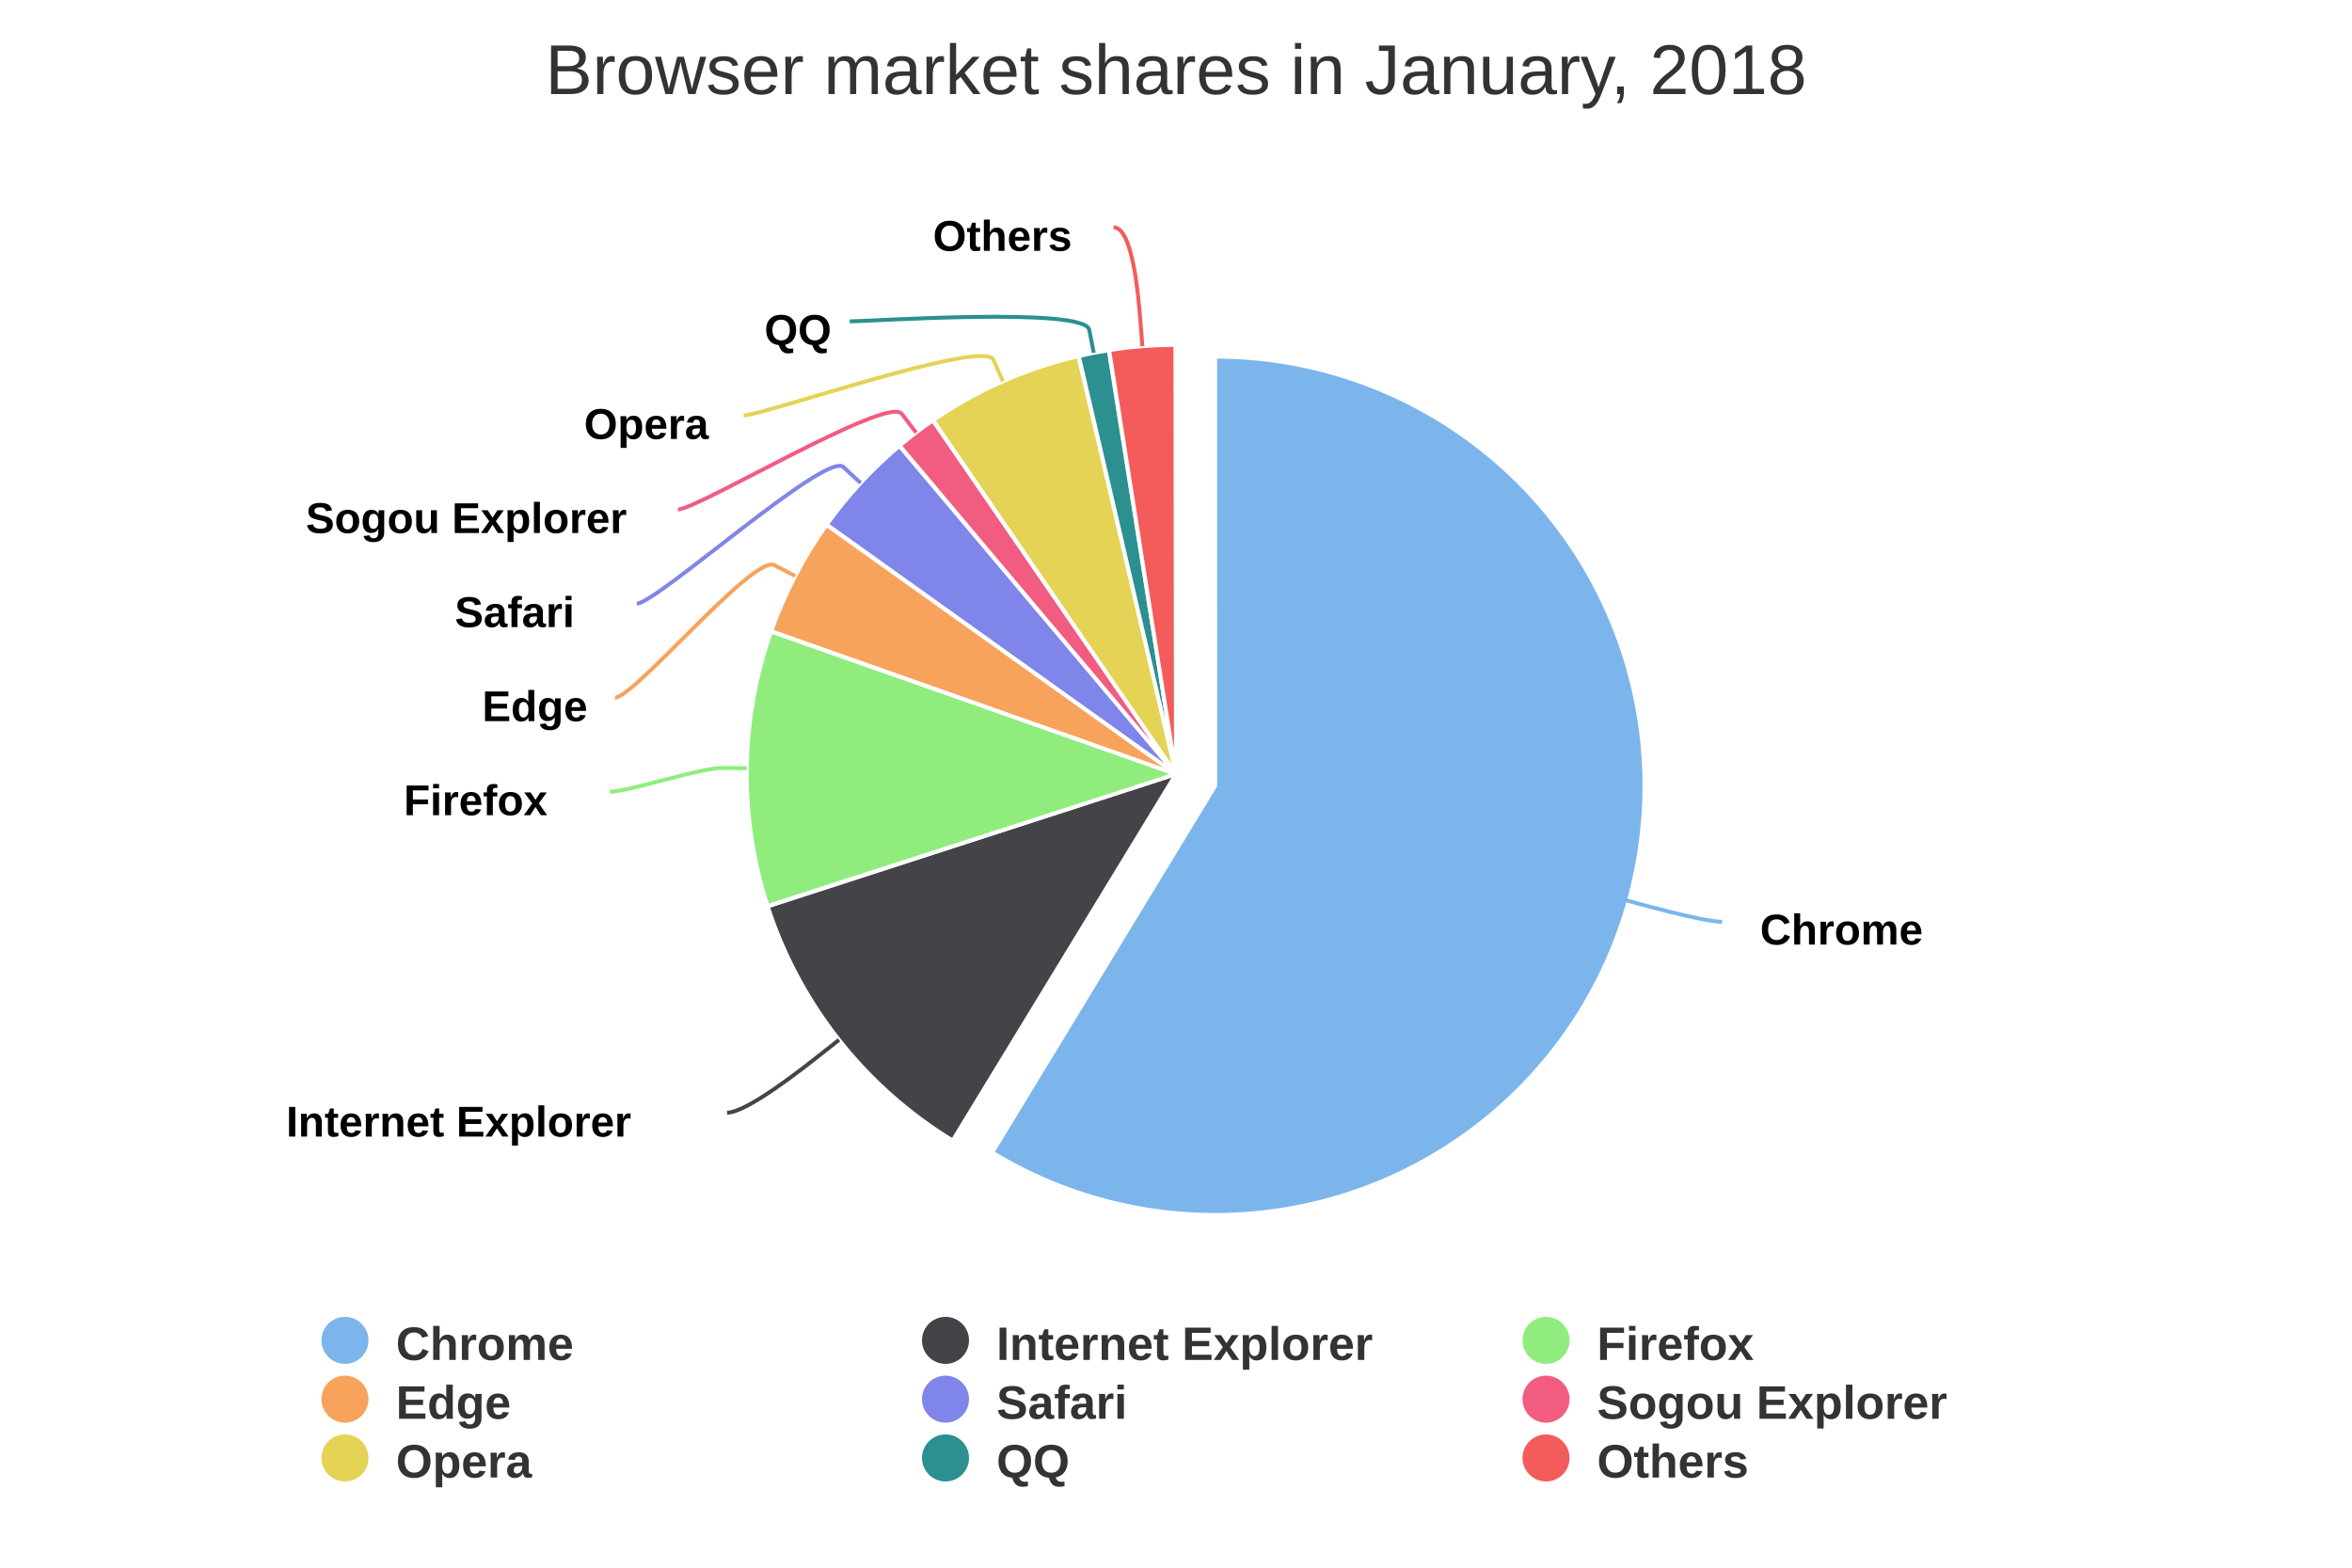
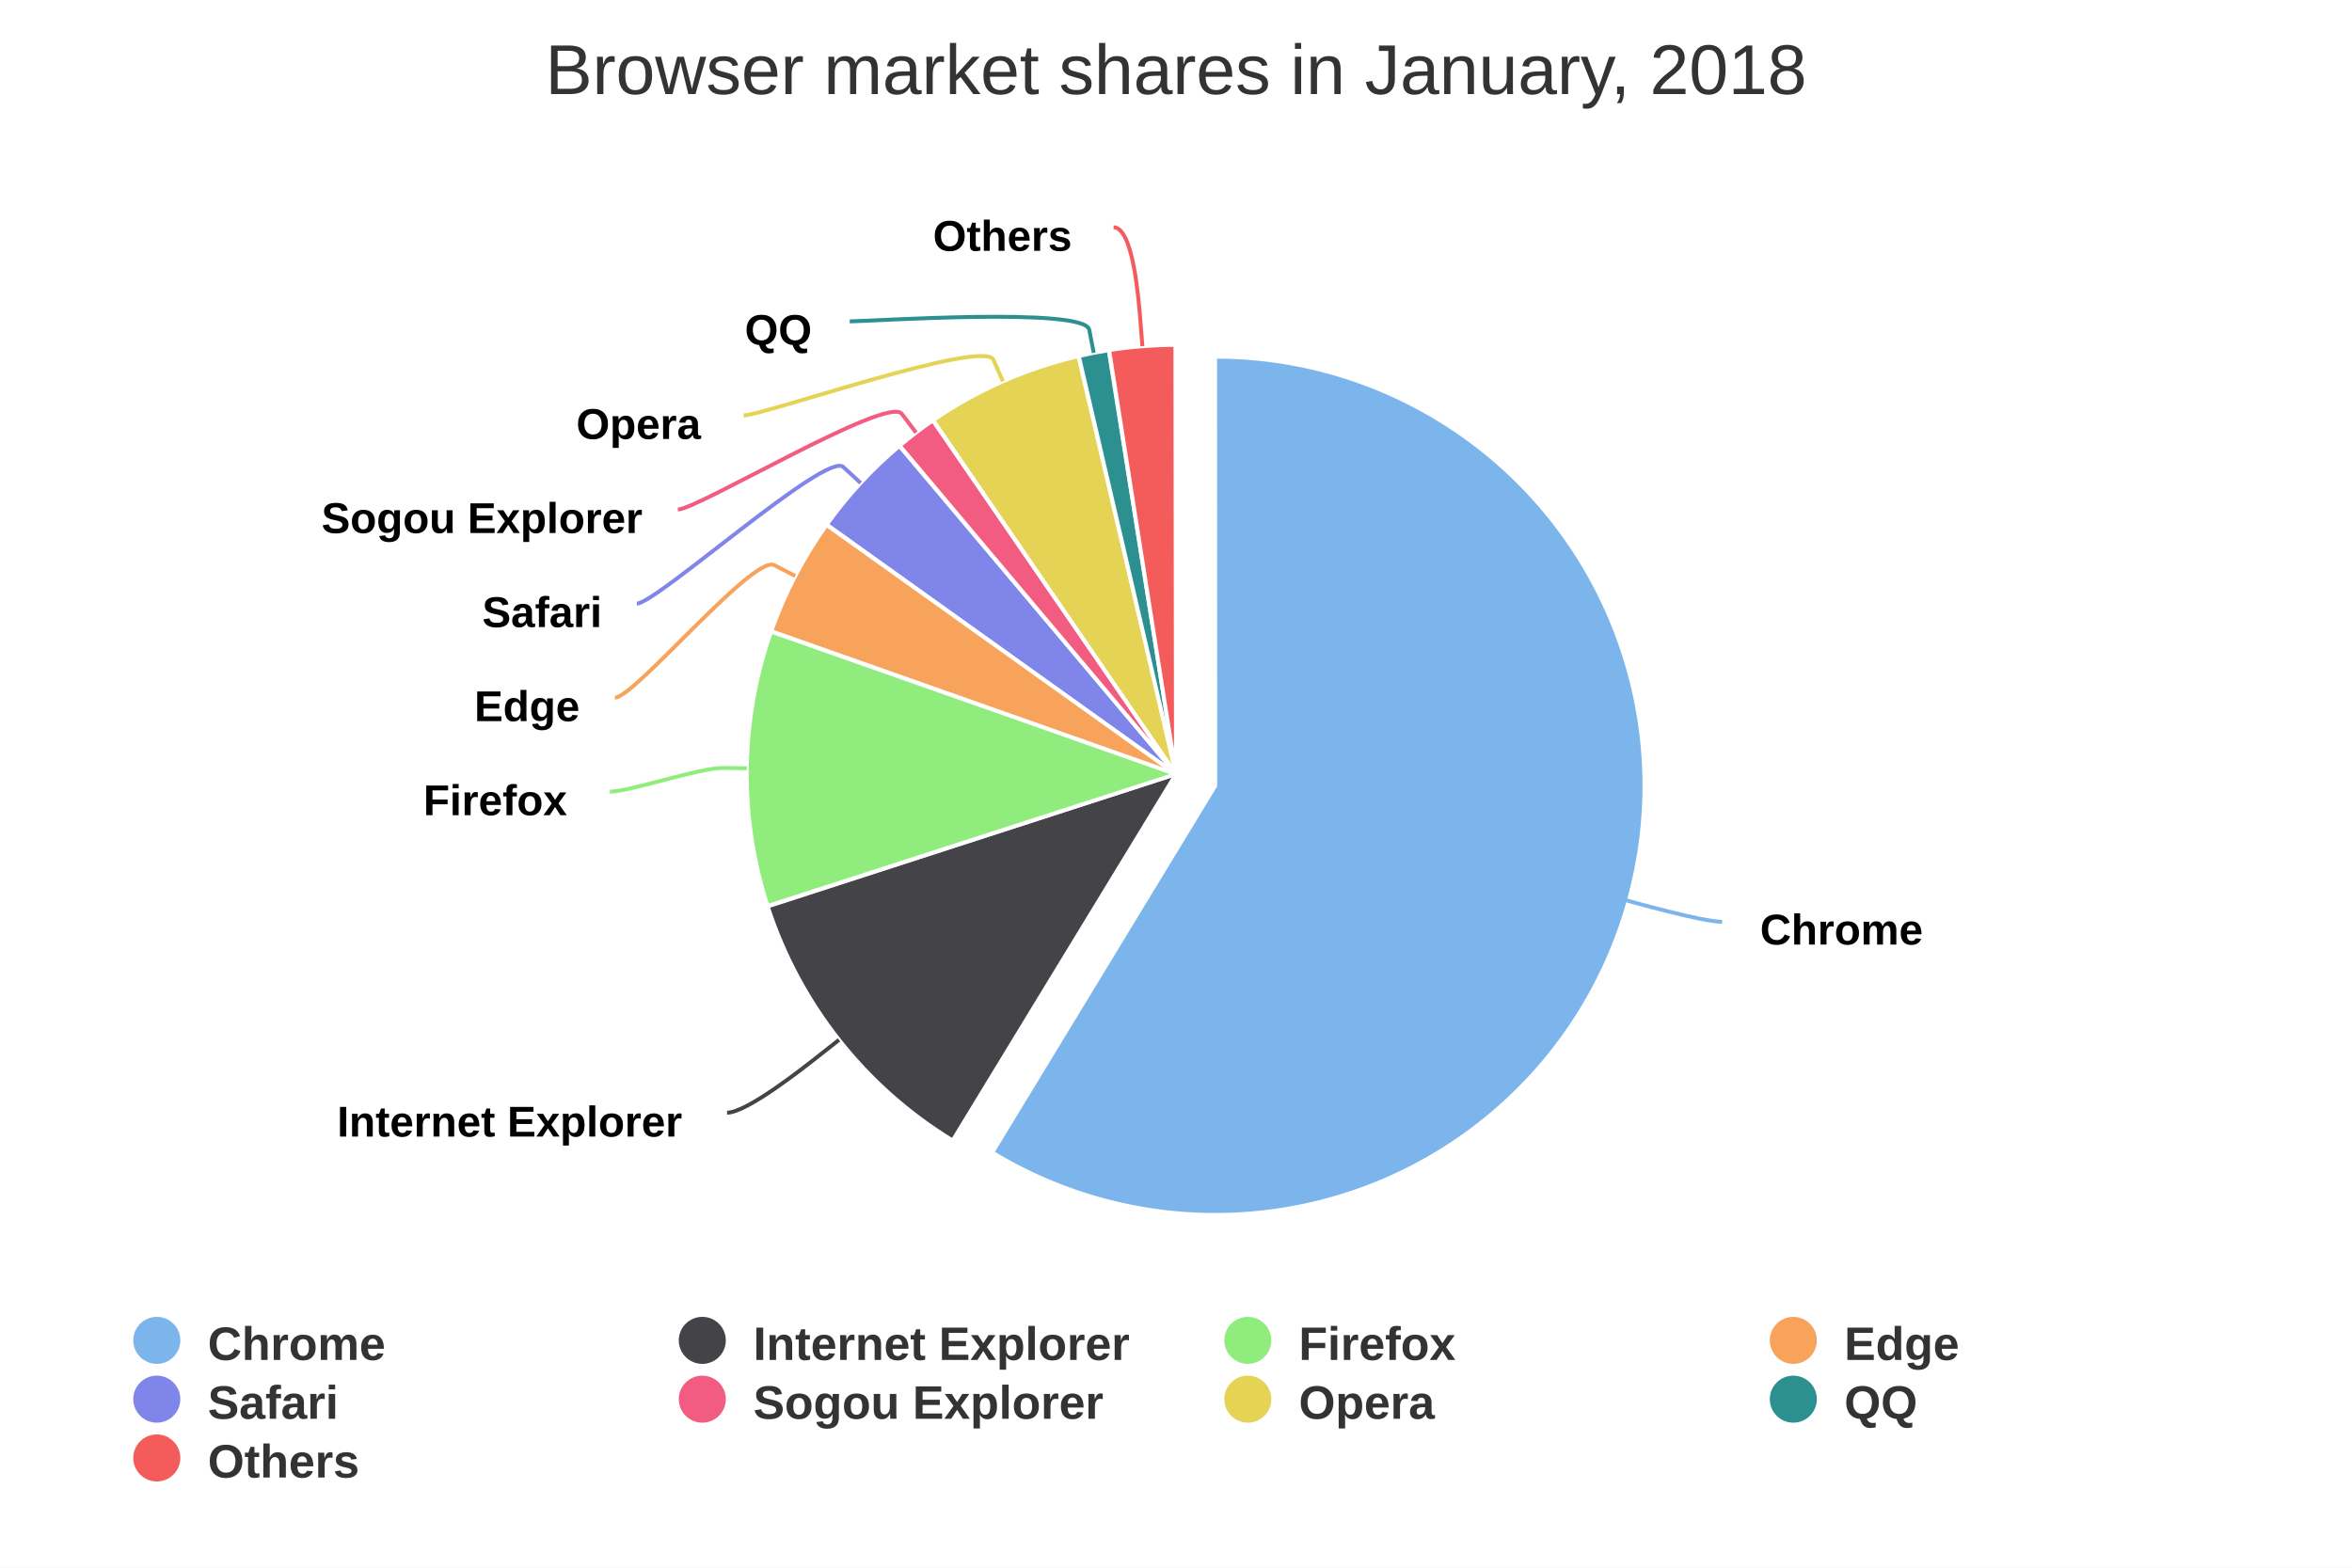
<svg xmlns="http://www.w3.org/2000/svg" version="1.1" class="highcharts-root" style="font-family:&quot;Lucida Grande&quot;, &quot;Lucida Sans Unicode&quot;, Arial, Helvetica, sans-serif;font-size:12px;" width="600" height="400" viewBox="0 0 600 400" aria-hidden="false" aria-label="Interactive chart">
  <defs aria-hidden="true">
-     <clipPath id="highcharts-ghepsxa-10-">
+     <clipPath id="highcharts-a1jolk0-10-">
      <rect x="0" y="0" width="580" height="271" fill="none" />
    </clipPath>
  </defs>
  <rect fill="#ffffff" class="highcharts-background" x="0" y="0" width="600" height="400" rx="0" ry="0" aria-hidden="true" />
  <rect fill="none" class="highcharts-plot-background" x="10" y="46" width="580" height="271" aria-hidden="true" />
  <g class="highcharts-pane-group" data-z-index="0" aria-hidden="true" />
  <rect fill="none" class="highcharts-plot-border" data-z-index="1" x="10" y="46" width="580" height="271" aria-hidden="true" />
  <g class="highcharts-series-group" data-z-index="3" aria-hidden="false">
    <g class="highcharts-series highcharts-series-0 highcharts-pie-series highcharts-tracker" data-z-index="0.1" opacity="1" transform="translate(10,46) scale(1 1)" style="cursor:pointer;" aria-hidden="false" aria-label="">
      <path fill="#7cb5ec" d="M 289.978 42 A 109.5 109.5 0 1 1 233.121 245.068 L 290 151.5 A 0 0 0 1 0 290 151.5 Z" transform="translate(10,3)" stroke="#ffffff" stroke-width="1" opacity="1" stroke-linejoin="round" class="highcharts-point highcharts-point-select highcharts-color-0" tabindex="-1" style="outline: 0;" role="img" aria-label="1. Chrome, 61.4." />
      <path fill="#434348" d="M 233.027 245.011 A 109.5 109.5 0 0 1 185.84 185.278 L 290 151.5 A 0 0 0 0 0 290 151.5 Z" transform="translate(0,0)" stroke="#ffffff" stroke-width="1" opacity="1" stroke-linejoin="round" class="highcharts-point highcharts-color-1" tabindex="-1" style="outline: 0;" role="img" aria-label="2. Internet Explorer, 11.8." />
      <path fill="#90ed7d" d="M 185.806 185.174 A 109.5 109.5 0 0 1 186.71 115.148 L 290 151.5 A 0 0 0 0 0 290 151.5 Z" transform="translate(0,0)" stroke="#ffffff" stroke-width="1" opacity="1" stroke-linejoin="round" class="highcharts-point highcharts-color-2" tabindex="-1" style="outline: 0;" role="img" aria-label="3. Firefox, 10.9." />
      <path fill="#f7a35c" d="M 186.747 115.044 A 109.5 109.5 0 0 1 200.843 87.929 L 290 151.5 A 0 0 0 0 0 290 151.5 Z" transform="translate(0,0)" stroke="#ffffff" stroke-width="1" opacity="1" stroke-linejoin="round" class="highcharts-point highcharts-color-3" tabindex="-1" style="outline: 0;" role="img" aria-label="4. Edge, 4.7." />
      <path fill="#8085e9" d="M 200.906 87.84 A 109.5 109.5 0 0 1 219.426 67.777 L 290 151.5 A 0 0 0 0 0 290 151.5 Z" transform="translate(0,0)" stroke="#ffffff" stroke-width="1" opacity="1" stroke-linejoin="round" class="highcharts-point highcharts-color-4" tabindex="-1" style="outline: 0;" role="img" aria-label="5. Safari, 4.2." />
      <path fill="#f15c80" d="M 219.509 67.707 A 109.5 109.5 0 0 1 227.956 61.274 L 290 151.5 A 0 0 0 0 0 290 151.5 Z" transform="translate(0,0)" stroke="#ffffff" stroke-width="1" opacity="1" stroke-linejoin="round" class="highcharts-point highcharts-color-5" tabindex="-1" style="outline: 0;" role="img" aria-label="6. Sogou Explorer, 1.6." />
      <path fill="#e4d354" d="M 228.046 61.212 A 109.5 109.5 0 0 1 265.102 44.868 L 290 151.5 A 0 0 0 0 0 290 151.5 Z" transform="translate(0,0)" stroke="#ffffff" stroke-width="1" opacity="1" stroke-linejoin="round" class="highcharts-point highcharts-color-6" tabindex="-1" style="outline: 0;" role="img" aria-label="7. Opera, 6.2." />
      <path fill="#2b908f" d="M 265.208 44.843 A 109.5 109.5 0 0 1 272.837 43.353 L 290 151.5 A 0 0 0 0 0 290 151.5 Z" transform="translate(0,0)" stroke="#ffffff" stroke-width="1" opacity="1" stroke-linejoin="round" class="highcharts-point highcharts-color-7" tabindex="-1" style="outline: 0;" role="img" aria-label="8. QQ, 1.2." />
      <path fill="#f45b5b" d="M 272.945 43.336 A 109.5 109.5 0 0 1 289.848 42 L 290 151.5 A 0 0 0 0 0 290 151.5 Z" transform="translate(0,0)" stroke="#ffffff" stroke-width="1" opacity="1" stroke-linejoin="round" class="highcharts-point highcharts-color-8" tabindex="-1" style="outline: 0;" role="img" aria-label="9. Others, 2.6." />
    </g>
    <g class="highcharts-markers highcharts-series-0 highcharts-pie-series" data-z-index="0.1" opacity="1" transform="translate(10,46) scale(1 1)" aria-hidden="true" />
  </g>
  <text x="300" text-anchor="middle" class="highcharts-title" data-z-index="4" style="color:#333333;font-size:18px;fill:#333333;" y="24" aria-hidden="true">Browser market shares in January, 2018</text>
  <text x="300" text-anchor="middle" class="highcharts-subtitle" data-z-index="4" style="color:#666666;fill:#666666;" y="45" aria-hidden="true" />
  <text x="10" text-anchor="start" class="highcharts-caption" data-z-index="4" style="color:#666666;fill:#666666;" y="397" aria-hidden="true" />
  <g class="highcharts-data-labels highcharts-series-0 highcharts-pie-series highcharts-tracker" data-z-index="6" opacity="1" transform="translate(10,46) scale(1 1)" style="cursor:pointer;" aria-hidden="true">
    <path fill="none" class="highcharts-data-label-connector highcharts-color-0" stroke="#7cb5ec" stroke-width="1" d="M 429.311 189.195 C 424.311 189.195 406.98 184.331 401.204 182.709 L 395.427 181.088" />
    <path fill="none" class="highcharts-data-label-connector highcharts-color-1" stroke="#434348" stroke-width="1" d="M 175.481 237.905 C 180.481 237.905 194.612 226.756 199.323 223.039 L 204.033 219.323" />
    <path fill="none" class="highcharts-data-label-connector highcharts-color-2" stroke="#90ed7d" stroke-width="1" d="M 145.573 156 C 150.573 156 168.511 149.858 174.511 149.939 L 180.51 150.02" />
    <path fill="none" class="highcharts-data-label-connector highcharts-color-3" stroke="#f7a35c" stroke-width="1" d="M 146.87 132 C 151.87 132 182.21 95.432 187.533 98.201 L 192.856 100.969" />
    <path fill="none" class="highcharts-data-label-connector highcharts-color-4" stroke="#8085e9" stroke-width="1" d="M 152.456 108 C 157.456 108 200.724 69.086 205.133 73.156 L 209.541 77.226" />
    <path fill="none" class="highcharts-data-label-connector highcharts-color-5" stroke="#f15c80" stroke-width="1" d="M 162.918 84 C 167.918 84 216.417 54.816 220.051 59.59 L 223.685 64.365" />
    <path fill="none" class="highcharts-data-label-connector highcharts-color-6" stroke="#e4d354" stroke-width="1" d="M 179.7 60 C 184.7 60 241.004 40.317 243.424 45.808 L 245.843 51.298" />
    <path fill="none" class="highcharts-data-label-connector highcharts-color-7" stroke="#2b908f" stroke-width="1" d="M 206.77 36 C 211.77 36 266.717 32.252 267.867 38.14 L 269.017 44.029" />
    <path fill="none" class="highcharts-data-label-connector highcharts-color-8" stroke="#f45b5b" stroke-width="1" d="M 274.076 12 C 279.076 12 280.485 30.373 280.955 36.355 L 281.425 42.336" />
    <g class="highcharts-label highcharts-data-label highcharts-data-label-color-0" data-z-index="1" style="cursor:pointer;" transform="translate(434,179)">
      <text x="5" data-z-index="1" y="16" style="color:#000000;font-size:11px;font-weight:bold;fill:#000000;">Chrome</text>
    </g>
-     <g class="highcharts-label highcharts-data-label highcharts-data-label-color-1" data-z-index="1" style="cursor:pointer;" transform="translate(58,228)">
+     <g class="highcharts-label highcharts-data-label highcharts-data-label-color-1" data-z-index="1" style="cursor:pointer;" transform="translate(71,228)">
      <text x="5" data-z-index="1" y="16" style="color:#000000;font-size:11px;font-weight:bold;fill:#000000;">Internet Explorer</text>
    </g>
-     <g class="highcharts-label highcharts-data-label highcharts-data-label-color-2" data-z-index="1" style="cursor:pointer;" transform="translate(88,146)">
+     <g class="highcharts-label highcharts-data-label highcharts-data-label-color-2" data-z-index="1" style="cursor:pointer;" transform="translate(93,146)">
      <text x="5" data-z-index="1" y="16" style="color:#000000;font-size:11px;font-weight:bold;fill:#000000;">Firefox</text>
    </g>
-     <g class="highcharts-label highcharts-data-label highcharts-data-label-color-3" data-z-index="1" style="cursor:pointer;" transform="translate(108,122)">
+     <g class="highcharts-label highcharts-data-label highcharts-data-label-color-3" data-z-index="1" style="cursor:pointer;" transform="translate(106,122)">
      <text x="5" data-z-index="1" y="16" style="color:#000000;font-size:11px;font-weight:bold;fill:#000000;">Edge</text>
    </g>
-     <g class="highcharts-label highcharts-data-label highcharts-data-label-color-4" data-z-index="1" style="cursor:pointer;" transform="translate(101,98)">
+     <g class="highcharts-label highcharts-data-label highcharts-data-label-color-4" data-z-index="1" style="cursor:pointer;" transform="translate(108,98)">
      <text x="5" data-z-index="1" y="16" style="color:#000000;font-size:11px;font-weight:bold;fill:#000000;">Safari</text>
    </g>
-     <g class="highcharts-label highcharts-data-label highcharts-data-label-color-5" data-z-index="1" style="cursor:pointer;" transform="translate(63,74)">
+     <g class="highcharts-label highcharts-data-label highcharts-data-label-color-5" data-z-index="1" style="cursor:pointer;" transform="translate(67,74)">
      <text x="5" data-z-index="1" y="16" style="color:#000000;font-size:11px;font-weight:bold;fill:#000000;">Sogou Explorer</text>
    </g>
-     <g class="highcharts-label highcharts-data-label highcharts-data-label-color-6" data-z-index="1" style="cursor:pointer;" transform="translate(134,50)">
+     <g class="highcharts-label highcharts-data-label highcharts-data-label-color-6" data-z-index="1" style="cursor:pointer;" transform="translate(132,50)">
      <text x="5" data-z-index="1" y="16" style="color:#000000;font-size:11px;font-weight:bold;fill:#000000;">Opera</text>
    </g>
-     <g class="highcharts-label highcharts-data-label highcharts-data-label-color-7" data-z-index="1" style="cursor:pointer;" transform="translate(180,26)">
+     <g class="highcharts-label highcharts-data-label highcharts-data-label-color-7" data-z-index="1" style="cursor:pointer;" transform="translate(175,26)">
      <text x="5" data-z-index="1" y="16" style="color:#000000;font-size:11px;font-weight:bold;fill:#000000;">QQ</text>
    </g>
    <g class="highcharts-label highcharts-data-label highcharts-data-label-color-8" data-z-index="1" style="cursor:pointer;" transform="translate(223,2)">
      <text x="5" data-z-index="1" y="16" style="color:#000000;font-size:11px;font-weight:bold;fill:#000000;">Others</text>
    </g>
  </g>
-   <g class="highcharts-legend highcharts-no-tooltip" data-z-index="7" transform="translate(72,329)" aria-hidden="true">
-     <rect fill="none" class="highcharts-legend-box" rx="0" ry="0" x="0" y="0" width="455" height="56" visibility="visible" />
+   <g class="highcharts-legend highcharts-no-tooltip" data-z-index="7" transform="translate(24,329)" aria-hidden="true">
+     <rect fill="none" class="highcharts-legend-box" rx="0" ry="0" x="0" y="0" width="552" height="56" visibility="visible" />
    <g data-z-index="1">
      <g>
        <g class="highcharts-legend-item highcharts-pie-series highcharts-color-0" data-z-index="1" transform="translate(8,3)">
          <text x="21" style="color:#333333;cursor:pointer;font-size:12px;font-weight:bold;fill:#333333;" text-anchor="start" data-z-index="2" y="15">Chrome</text>
          <rect x="2" y="4" width="12" height="12" fill="#7cb5ec" rx="6" ry="6" class="highcharts-point" data-z-index="3" />
        </g>
-         <g class="highcharts-legend-item highcharts-pie-series highcharts-color-1" data-z-index="1" transform="translate(161.2,3)">
+         <g class="highcharts-legend-item highcharts-pie-series highcharts-color-1" data-z-index="1" transform="translate(147.16,3)">
          <text x="21" y="15" style="color:#333333;cursor:pointer;font-size:12px;font-weight:bold;fill:#333333;" text-anchor="start" data-z-index="2">Internet Explorer</text>
          <rect x="2" y="4" width="12" height="12" fill="#434348" rx="6" ry="6" class="highcharts-point" data-z-index="3" />
        </g>
-         <g class="highcharts-legend-item highcharts-pie-series highcharts-color-2" data-z-index="1" transform="translate(314.4,3)">
+         <g class="highcharts-legend-item highcharts-pie-series highcharts-color-2" data-z-index="1" transform="translate(286.32,3)">
          <text x="21" y="15" style="color:#333333;cursor:pointer;font-size:12px;font-weight:bold;fill:#333333;" text-anchor="start" data-z-index="2">Firefox</text>
          <rect x="2" y="4" width="12" height="12" fill="#90ed7d" rx="6" ry="6" class="highcharts-point" data-z-index="3" />
        </g>
-         <g class="highcharts-legend-item highcharts-pie-series highcharts-color-3" data-z-index="1" transform="translate(8,18)">
+         <g class="highcharts-legend-item highcharts-pie-series highcharts-color-3" data-z-index="1" transform="translate(425.48,3)">
          <text x="21" y="15" style="color:#333333;cursor:pointer;font-size:12px;font-weight:bold;fill:#333333;" text-anchor="start" data-z-index="2">Edge</text>
          <rect x="2" y="4" width="12" height="12" fill="#f7a35c" rx="6" ry="6" class="highcharts-point" data-z-index="3" />
        </g>
-         <g class="highcharts-legend-item highcharts-pie-series highcharts-color-4" data-z-index="1" transform="translate(161.2,18)">
+         <g class="highcharts-legend-item highcharts-pie-series highcharts-color-4" data-z-index="1" transform="translate(8,18)">
          <text x="21" y="15" style="color:#333333;cursor:pointer;font-size:12px;font-weight:bold;fill:#333333;" text-anchor="start" data-z-index="2">Safari</text>
          <rect x="2" y="4" width="12" height="12" fill="#8085e9" rx="6" ry="6" class="highcharts-point" data-z-index="3" />
        </g>
-         <g class="highcharts-legend-item highcharts-pie-series highcharts-color-5" data-z-index="1" transform="translate(314.4,18)">
+         <g class="highcharts-legend-item highcharts-pie-series highcharts-color-5" data-z-index="1" transform="translate(147.16,18)">
          <text x="21" y="15" style="color:#333333;cursor:pointer;font-size:12px;font-weight:bold;fill:#333333;" text-anchor="start" data-z-index="2">Sogou Explorer</text>
          <rect x="2" y="4" width="12" height="12" fill="#f15c80" rx="6" ry="6" class="highcharts-point" data-z-index="3" />
        </g>
-         <g class="highcharts-legend-item highcharts-pie-series highcharts-color-6" data-z-index="1" transform="translate(8,33)">
+         <g class="highcharts-legend-item highcharts-pie-series highcharts-color-6" data-z-index="1" transform="translate(286.32,18)">
          <text x="21" y="15" style="color:#333333;cursor:pointer;font-size:12px;font-weight:bold;fill:#333333;" text-anchor="start" data-z-index="2">Opera</text>
          <rect x="2" y="4" width="12" height="12" fill="#e4d354" rx="6" ry="6" class="highcharts-point" data-z-index="3" />
        </g>
-         <g class="highcharts-legend-item highcharts-pie-series highcharts-color-7" data-z-index="1" transform="translate(161.2,33)">
+         <g class="highcharts-legend-item highcharts-pie-series highcharts-color-7" data-z-index="1" transform="translate(425.48,18)">
          <text x="21" y="15" style="color:#333333;cursor:pointer;font-size:12px;font-weight:bold;fill:#333333;" text-anchor="start" data-z-index="2">QQ</text>
          <rect x="2" y="4" width="12" height="12" fill="#2b908f" rx="6" ry="6" class="highcharts-point" data-z-index="3" />
        </g>
-         <g class="highcharts-legend-item highcharts-pie-series highcharts-color-8" data-z-index="1" transform="translate(314.4,33)">
+         <g class="highcharts-legend-item highcharts-pie-series highcharts-color-8" data-z-index="1" transform="translate(8,33)">
          <text x="21" y="15" style="color:#333333;cursor:pointer;font-size:12px;font-weight:bold;fill:#333333;" text-anchor="start" data-z-index="2">Others</text>
          <rect x="2" y="4" width="12" height="12" fill="#f45b5b" rx="6" ry="6" class="highcharts-point" data-z-index="3" />
        </g>
      </g>
    </g>
  </g>
</svg>
